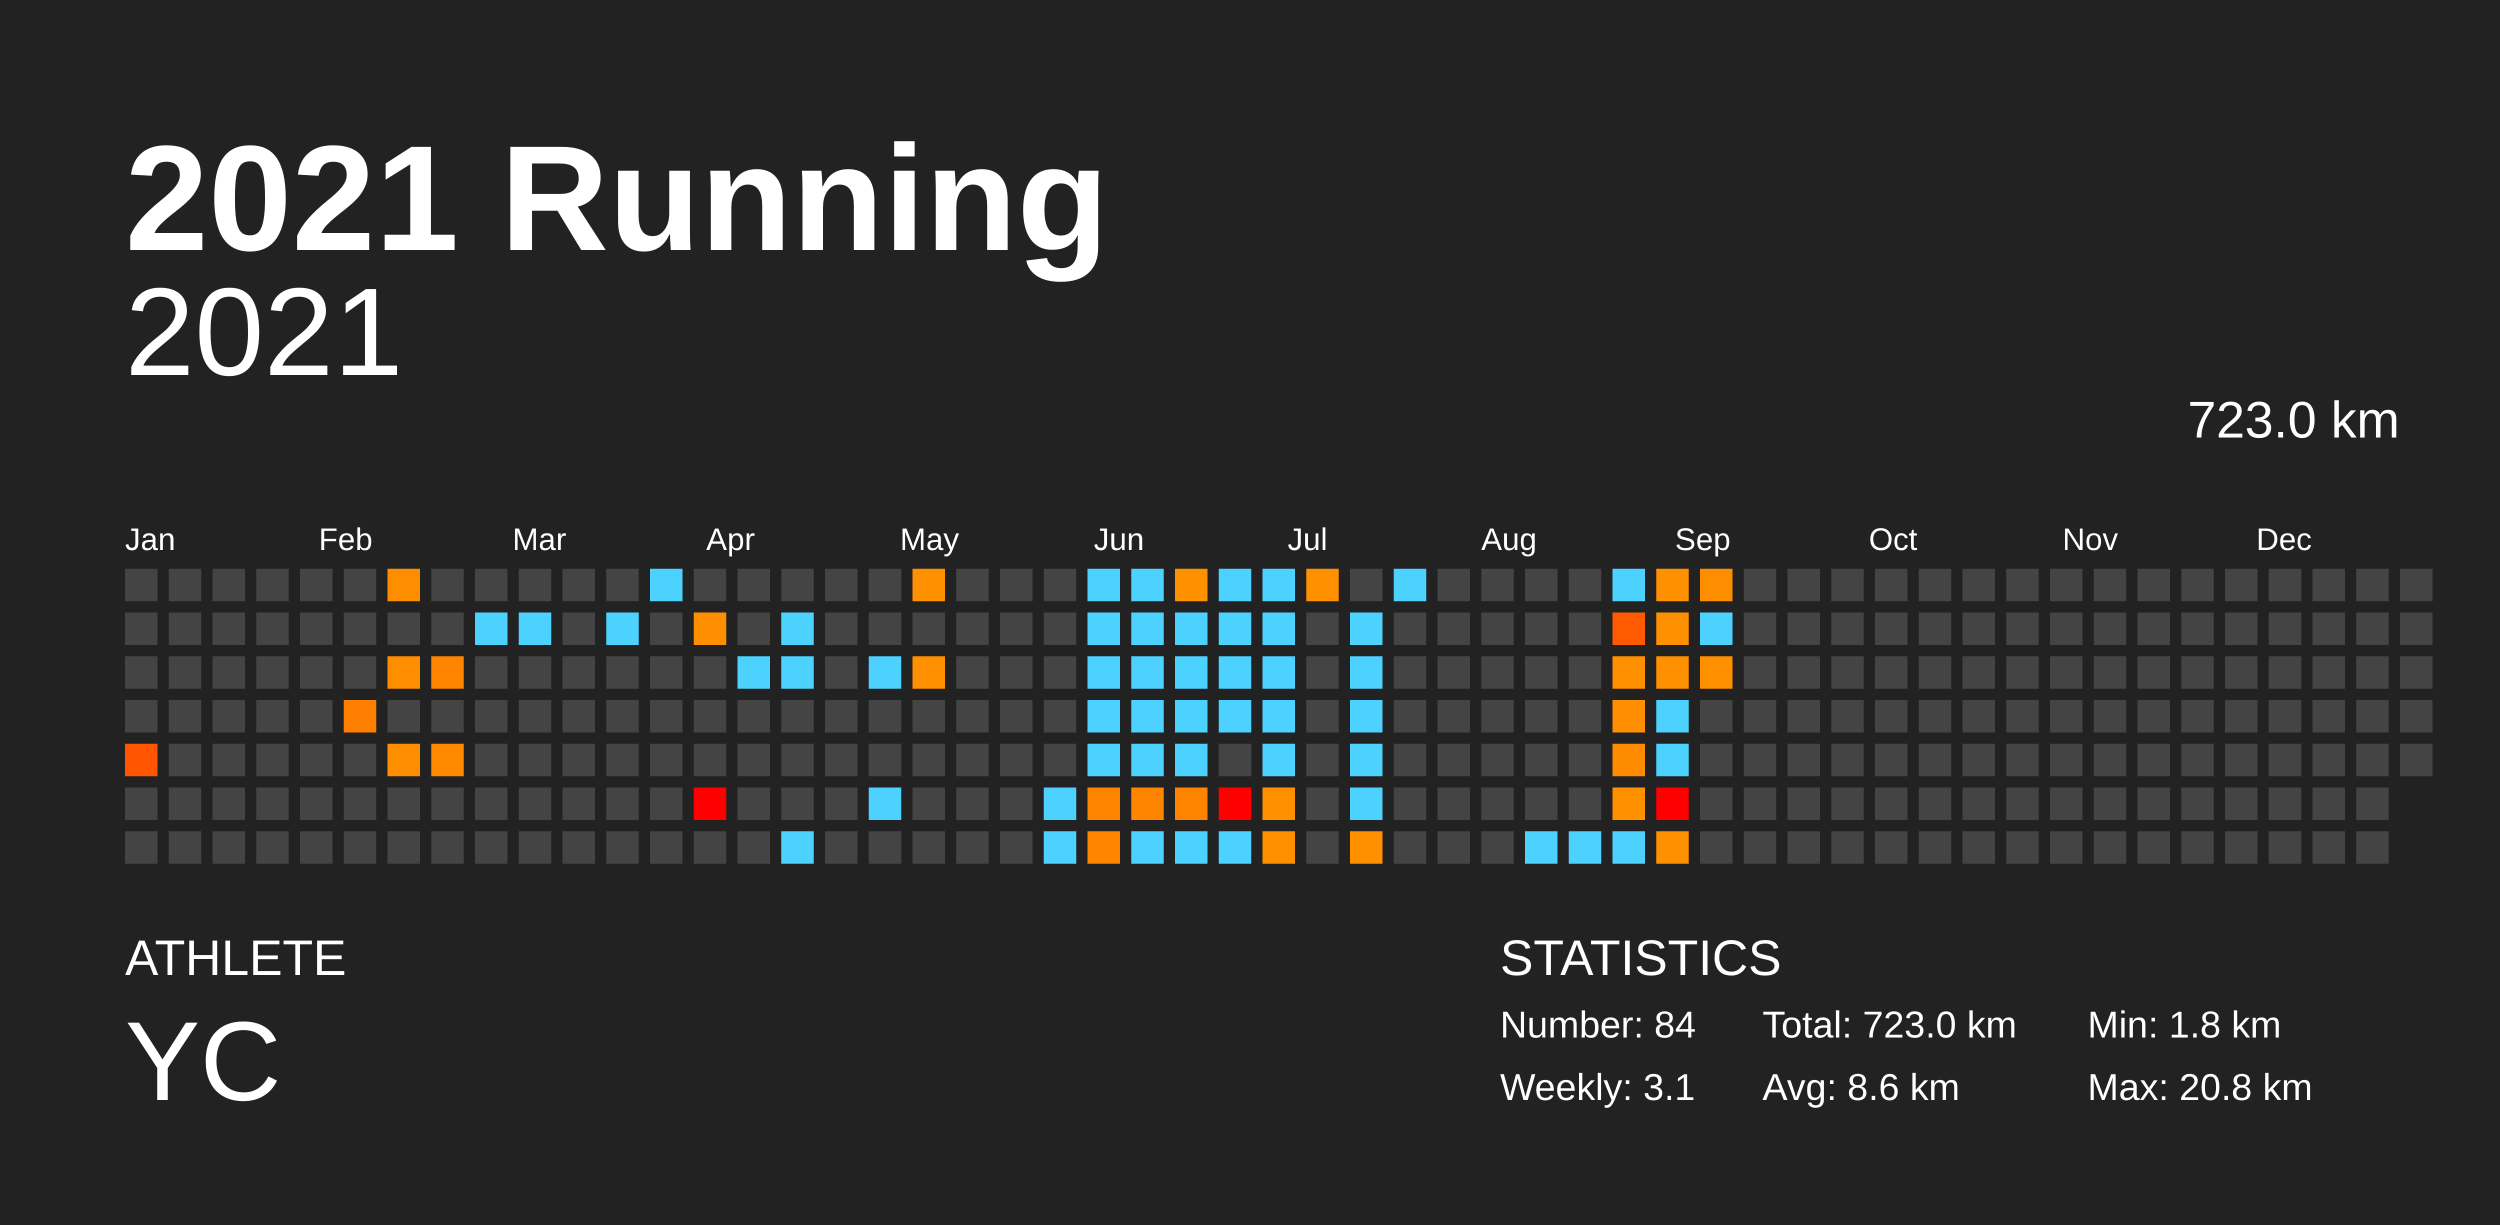
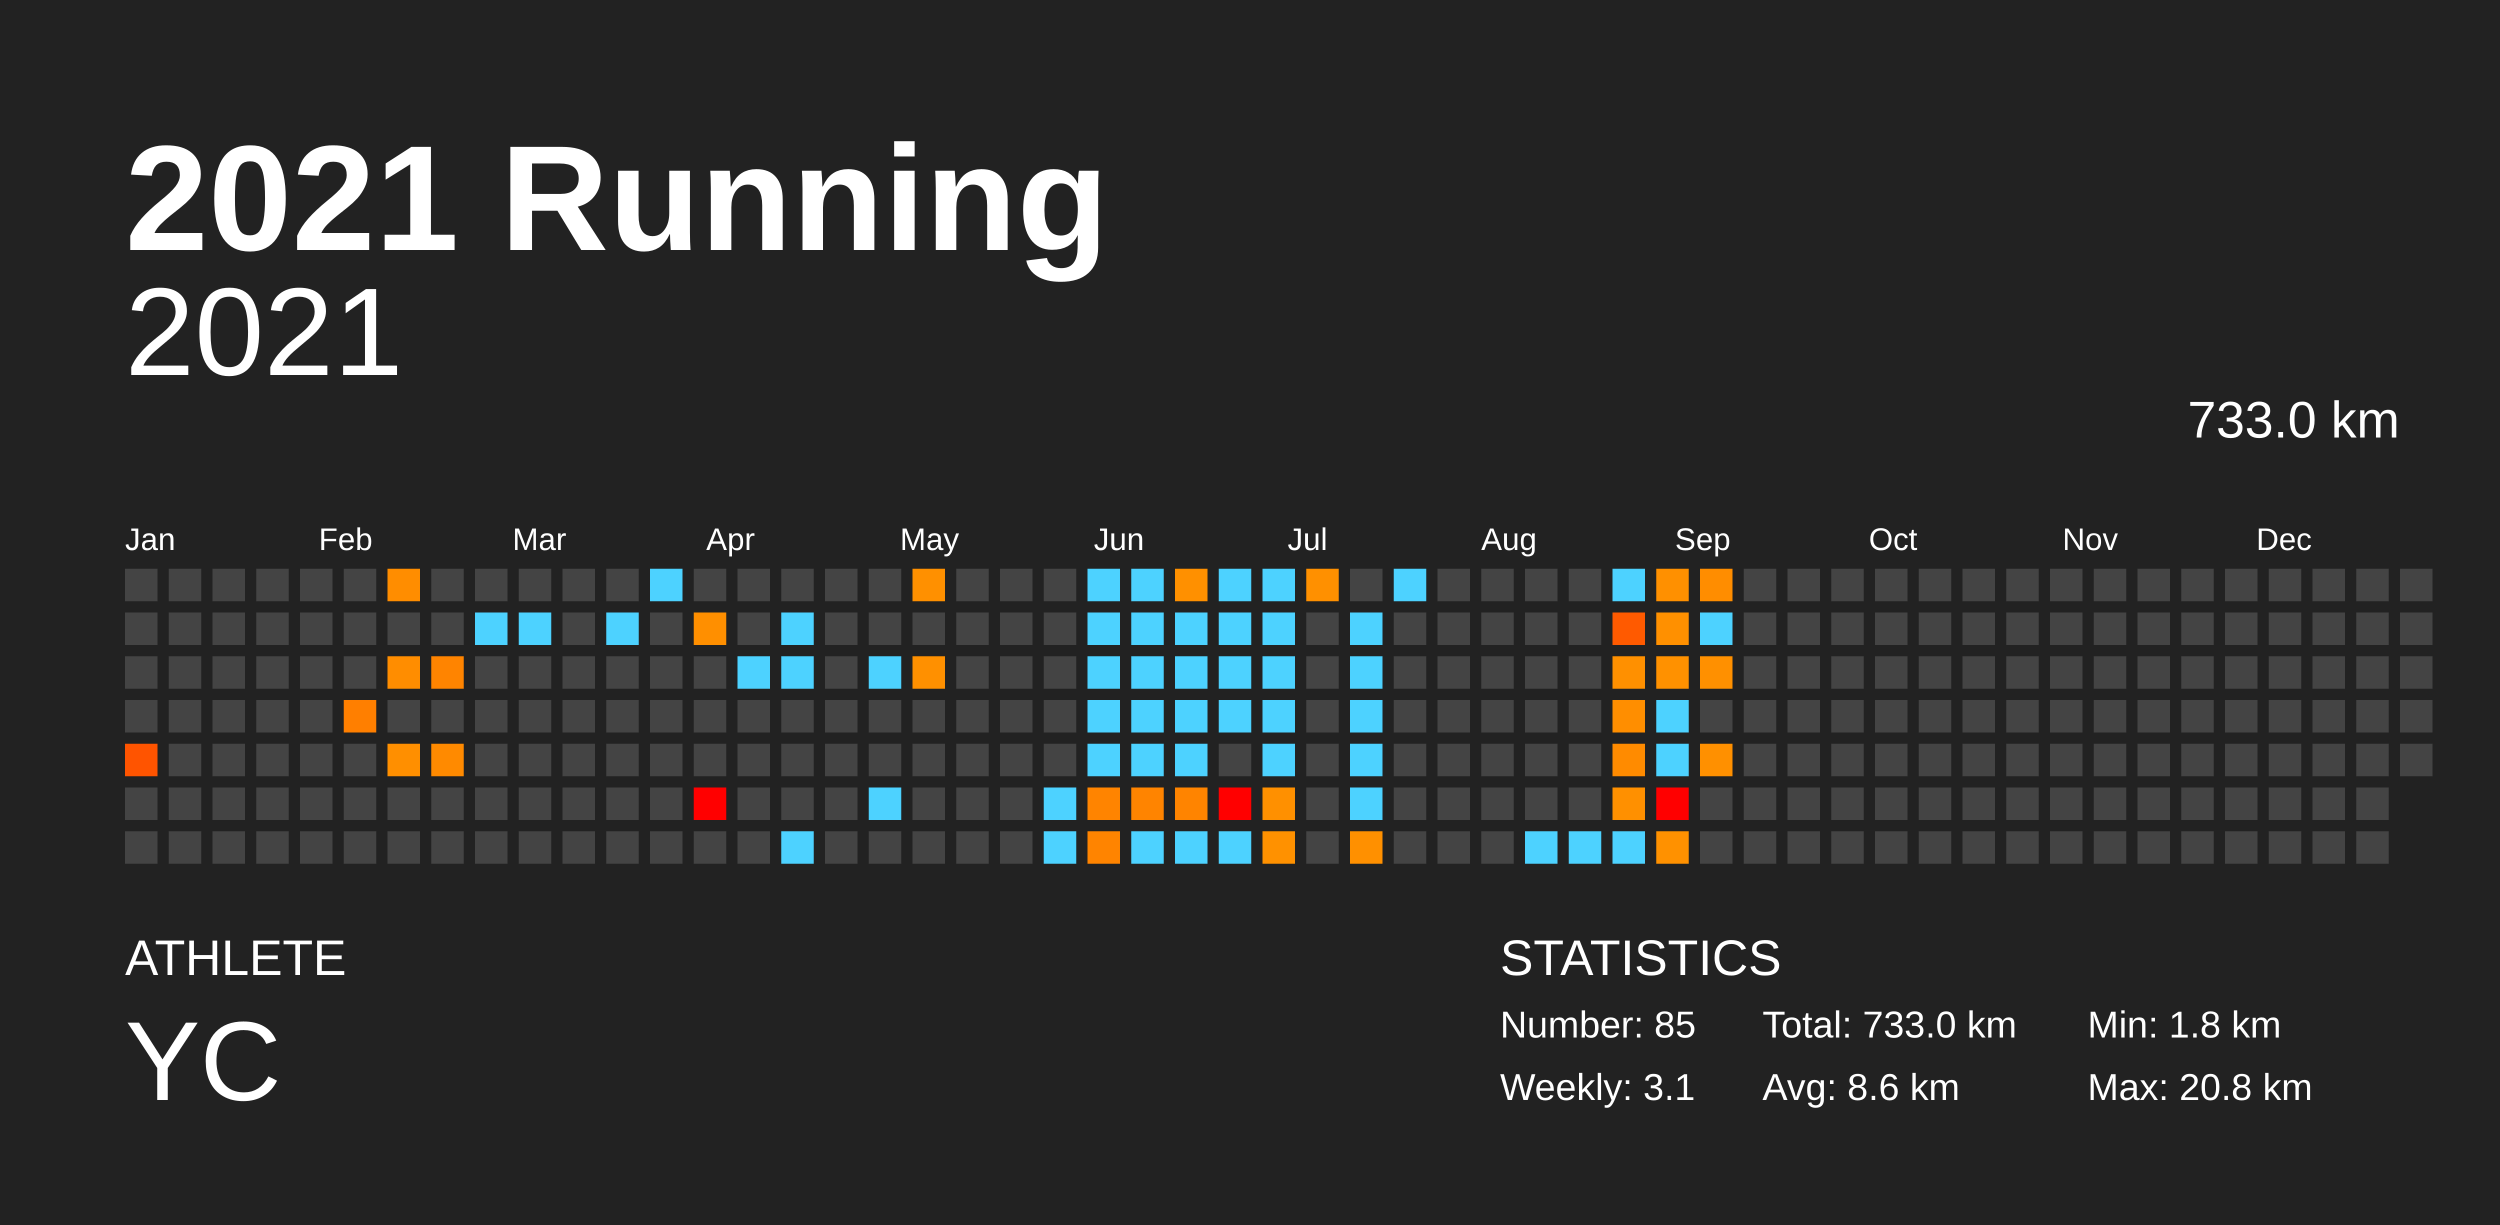
<svg xmlns="http://www.w3.org/2000/svg" baseProfile="full" height="98mm" version="1.1" viewBox="0,0,200,98" width="200mm">
  <defs />
  <rect fill="#222222" height="98" width="200" x="0" y="0" />
  <text fill="#FFFFFF" style="font-size:12px; font-family:Arial; font-weight:bold;" x="10" y="20">2021 Running</text>
  <text fill="#FFFFFF" style="font-size:4px; font-family:Arial" x="10" y="78">ATHLETE</text>
  <text fill="#FFFFFF" style="font-size:9px; font-family:Arial" x="10" y="88">YC</text>
  <text fill="#FFFFFF" style="font-size:4px; font-family:Arial" x="120" y="78">STATISTICS</text>
-   <text fill="#FFFFFF" style="font-size:3px; font-family:Arial" x="120" y="83">Number: 84</text>
+   <text fill="#FFFFFF" style="font-size:3px; font-family:Arial" x="120" y="83">Number: 85</text>
  <text fill="#FFFFFF" style="font-size:3px; font-family:Arial" x="120" y="88">Weekly: 3.1</text>
-   <text fill="#FFFFFF" style="font-size:3px; font-family:Arial" x="141" y="83">Total: 723.0 km</text>
+   <text fill="#FFFFFF" style="font-size:3px; font-family:Arial" x="141" y="83">Total: 733.0 km</text>
  <text fill="#FFFFFF" style="font-size:3px; font-family:Arial" x="141" y="88">Avg: 8.6 km</text>
  <text fill="#FFFFFF" style="font-size:3px; font-family:Arial" x="167" y="83">Min: 1.8 km</text>
  <text fill="#FFFFFF" style="font-size:3px; font-family:Arial" x="167" y="88">Max: 20.8 km</text>
  <text alignment-baseline="hanging" fill="#FFFFFF" style="font-size:10.0px; font-family:Arial;" x="10" y="30">2021</text>
-   <text alignment-baseline="hanging" fill="#FFFFFF" style="font-size:4.125px; font-family:Arial;" x="175" y="35">723.0 km</text>
+   <text alignment-baseline="hanging" fill="#FFFFFF" style="font-size:4.125px; font-family:Arial;" x="175" y="35">733.0 km</text>
  <text fill="#FFFFFF" style="font-size:2.5px; font-family:Arial" x="10.0" y="44">Jan</text>
  <text fill="#FFFFFF" style="font-size:2.5px; font-family:Arial" x="25.5" y="44">Feb</text>
  <text fill="#FFFFFF" style="font-size:2.5px; font-family:Arial" x="41.0" y="44">Mar</text>
  <text fill="#FFFFFF" style="font-size:2.5px; font-family:Arial" x="56.5" y="44">Apr</text>
  <text fill="#FFFFFF" style="font-size:2.5px; font-family:Arial" x="72.0" y="44">May</text>
  <text fill="#FFFFFF" style="font-size:2.5px; font-family:Arial" x="87.5" y="44">Jun</text>
  <text fill="#FFFFFF" style="font-size:2.5px; font-family:Arial" x="103.0" y="44">Jul</text>
  <text fill="#FFFFFF" style="font-size:2.5px; font-family:Arial" x="118.5" y="44">Aug</text>
  <text fill="#FFFFFF" style="font-size:2.5px; font-family:Arial" x="134.0" y="44">Sep</text>
  <text fill="#FFFFFF" style="font-size:2.5px; font-family:Arial" x="149.5" y="44">Oct</text>
  <text fill="#FFFFFF" style="font-size:2.5px; font-family:Arial" x="165.0" y="44">Nov</text>
  <text fill="#FFFFFF" style="font-size:2.5px; font-family:Arial" x="180.5" y="44">Dec</text>
  <rect fill="#444444" height="2.6" width="2.6" x="10.0" y="45.5" />
  <rect fill="#444444" height="2.6" width="2.6" x="10.0" y="49.0" />
  <rect fill="#444444" height="2.6" width="2.6" x="10.0" y="52.5" />
  <rect fill="#444444" height="2.6" width="2.6" x="10.0" y="56.0" />
  <rect fill="#ff5400" height="2.6" width="2.6" x="10.0" y="59.5" />
  <rect fill="#444444" height="2.6" width="2.6" x="10.0" y="63.0" />
  <rect fill="#444444" height="2.6" width="2.6" x="10.0" y="66.5" />
  <rect fill="#444444" height="2.6" width="2.6" x="13.5" y="45.5" />
  <rect fill="#444444" height="2.6" width="2.6" x="13.5" y="49.0" />
  <rect fill="#444444" height="2.6" width="2.6" x="13.5" y="52.5" />
  <rect fill="#444444" height="2.6" width="2.6" x="13.5" y="56.0" />
  <rect fill="#444444" height="2.6" width="2.6" x="13.5" y="59.5" />
  <rect fill="#444444" height="2.6" width="2.6" x="13.5" y="63.0" />
  <rect fill="#444444" height="2.6" width="2.6" x="13.5" y="66.5" />
  <rect fill="#444444" height="2.6" width="2.6" x="17.0" y="45.5" />
  <rect fill="#444444" height="2.6" width="2.6" x="17.0" y="49.0" />
  <rect fill="#444444" height="2.6" width="2.6" x="17.0" y="52.5" />
  <rect fill="#444444" height="2.6" width="2.6" x="17.0" y="56.0" />
  <rect fill="#444444" height="2.6" width="2.6" x="17.0" y="59.5" />
  <rect fill="#444444" height="2.6" width="2.6" x="17.0" y="63.0" />
  <rect fill="#444444" height="2.6" width="2.6" x="17.0" y="66.5" />
  <rect fill="#444444" height="2.6" width="2.6" x="20.5" y="45.5" />
  <rect fill="#444444" height="2.6" width="2.6" x="20.5" y="49.0" />
  <rect fill="#444444" height="2.6" width="2.6" x="20.5" y="52.5" />
  <rect fill="#444444" height="2.6" width="2.6" x="20.5" y="56.0" />
  <rect fill="#444444" height="2.6" width="2.6" x="20.5" y="59.5" />
  <rect fill="#444444" height="2.6" width="2.6" x="20.5" y="63.0" />
  <rect fill="#444444" height="2.6" width="2.6" x="20.5" y="66.5" />
  <rect fill="#444444" height="2.6" width="2.6" x="24.0" y="45.5" />
  <rect fill="#444444" height="2.6" width="2.6" x="24.0" y="49.0" />
  <rect fill="#444444" height="2.6" width="2.6" x="24.0" y="52.5" />
  <rect fill="#444444" height="2.6" width="2.6" x="24.0" y="56.0" />
  <rect fill="#444444" height="2.6" width="2.6" x="24.0" y="59.5" />
  <rect fill="#444444" height="2.6" width="2.6" x="24.0" y="63.0" />
  <rect fill="#444444" height="2.6" width="2.6" x="24.0" y="66.5" />
  <rect fill="#444444" height="2.6" width="2.6" x="27.5" y="45.5" />
  <rect fill="#444444" height="2.6" width="2.6" x="27.5" y="49.0" />
  <rect fill="#444444" height="2.6" width="2.6" x="27.5" y="52.5" />
  <rect fill="#ff7f00" height="2.6" width="2.6" x="27.5" y="56.0" />
  <rect fill="#444444" height="2.6" width="2.6" x="27.5" y="59.5" />
  <rect fill="#444444" height="2.6" width="2.6" x="27.5" y="63.0" />
  <rect fill="#444444" height="2.6" width="2.6" x="27.5" y="66.5" />
  <rect fill="#ff8d00" height="2.6" width="2.6" x="31.0" y="45.5" />
  <rect fill="#444444" height="2.6" width="2.6" x="31.0" y="49.0" />
  <rect fill="#ff8d00" height="2.6" width="2.6" x="31.0" y="52.5" />
  <rect fill="#444444" height="2.6" width="2.6" x="31.0" y="56.0" />
  <rect fill="#ff8f00" height="2.6" width="2.6" x="31.0" y="59.5" />
  <rect fill="#444444" height="2.6" width="2.6" x="31.0" y="63.0" />
  <rect fill="#444444" height="2.6" width="2.6" x="31.0" y="66.5" />
  <rect fill="#444444" height="2.6" width="2.6" x="34.5" y="45.5" />
  <rect fill="#444444" height="2.6" width="2.6" x="34.5" y="49.0" />
  <rect fill="#ff8400" height="2.6" width="2.6" x="34.5" y="52.5" />
  <rect fill="#444444" height="2.6" width="2.6" x="34.5" y="56.0" />
  <rect fill="#ff8a00" height="2.6" width="2.6" x="34.5" y="59.5" />
  <rect fill="#444444" height="2.6" width="2.6" x="34.5" y="63.0" />
  <rect fill="#444444" height="2.6" width="2.6" x="34.5" y="66.5" />
  <rect fill="#444444" height="2.6" width="2.6" x="38.0" y="45.5" />
  <rect fill="#4dd2ff" height="2.6" width="2.6" x="38.0" y="49.0" />
  <rect fill="#444444" height="2.6" width="2.6" x="38.0" y="52.5" />
  <rect fill="#444444" height="2.6" width="2.6" x="38.0" y="56.0" />
  <rect fill="#444444" height="2.6" width="2.6" x="38.0" y="59.5" />
  <rect fill="#444444" height="2.6" width="2.6" x="38.0" y="63.0" />
  <rect fill="#444444" height="2.6" width="2.6" x="38.0" y="66.5" />
  <rect fill="#444444" height="2.6" width="2.6" x="41.5" y="45.5" />
  <rect fill="#4dd2ff" height="2.6" width="2.6" x="41.5" y="49.0" />
  <rect fill="#444444" height="2.6" width="2.6" x="41.5" y="52.5" />
  <rect fill="#444444" height="2.6" width="2.6" x="41.5" y="56.0" />
  <rect fill="#444444" height="2.6" width="2.6" x="41.5" y="59.5" />
  <rect fill="#444444" height="2.6" width="2.6" x="41.5" y="63.0" />
  <rect fill="#444444" height="2.6" width="2.6" x="41.5" y="66.5" />
  <rect fill="#444444" height="2.6" width="2.6" x="45.0" y="45.5" />
  <rect fill="#444444" height="2.6" width="2.6" x="45.0" y="49.0" />
  <rect fill="#444444" height="2.6" width="2.6" x="45.0" y="52.5" />
  <rect fill="#444444" height="2.6" width="2.6" x="45.0" y="56.0" />
  <rect fill="#444444" height="2.6" width="2.6" x="45.0" y="59.5" />
  <rect fill="#444444" height="2.6" width="2.6" x="45.0" y="63.0" />
  <rect fill="#444444" height="2.6" width="2.6" x="45.0" y="66.5" />
  <rect fill="#444444" height="2.6" width="2.6" x="48.5" y="45.5" />
  <rect fill="#4dd2ff" height="2.6" width="2.6" x="48.5" y="49.0" />
  <rect fill="#444444" height="2.6" width="2.6" x="48.5" y="52.5" />
  <rect fill="#444444" height="2.6" width="2.6" x="48.5" y="56.0" />
  <rect fill="#444444" height="2.6" width="2.6" x="48.5" y="59.5" />
  <rect fill="#444444" height="2.6" width="2.6" x="48.5" y="63.0" />
  <rect fill="#444444" height="2.6" width="2.6" x="48.5" y="66.5" />
  <rect fill="#4dd2ff" height="2.6" width="2.6" x="52.0" y="45.5" />
  <rect fill="#444444" height="2.6" width="2.6" x="52.0" y="49.0" />
  <rect fill="#444444" height="2.6" width="2.6" x="52.0" y="52.5" />
  <rect fill="#444444" height="2.6" width="2.6" x="52.0" y="56.0" />
  <rect fill="#444444" height="2.6" width="2.6" x="52.0" y="59.5" />
  <rect fill="#444444" height="2.6" width="2.6" x="52.0" y="63.0" />
  <rect fill="#444444" height="2.6" width="2.6" x="52.0" y="66.5" />
  <rect fill="#444444" height="2.6" width="2.6" x="55.5" y="45.5" />
  <rect fill="#ff8f00" height="2.6" width="2.6" x="55.5" y="49.0" />
  <rect fill="#444444" height="2.6" width="2.6" x="55.5" y="52.5" />
  <rect fill="#444444" height="2.6" width="2.6" x="55.5" y="56.0" />
  <rect fill="#444444" height="2.6" width="2.6" x="55.5" y="59.5" />
  <rect fill="red" height="2.6" width="2.6" x="55.5" y="63.0" />
  <rect fill="#444444" height="2.6" width="2.6" x="55.5" y="66.5" />
  <rect fill="#444444" height="2.6" width="2.6" x="59.0" y="45.5" />
  <rect fill="#444444" height="2.6" width="2.6" x="59.0" y="49.0" />
  <rect fill="#4dd2ff" height="2.6" width="2.6" x="59.0" y="52.5" />
  <rect fill="#444444" height="2.6" width="2.6" x="59.0" y="56.0" />
  <rect fill="#444444" height="2.6" width="2.6" x="59.0" y="59.5" />
  <rect fill="#444444" height="2.6" width="2.6" x="59.0" y="63.0" />
  <rect fill="#444444" height="2.6" width="2.6" x="59.0" y="66.5" />
  <rect fill="#444444" height="2.6" width="2.6" x="62.5" y="45.5" />
  <rect fill="#4dd2ff" height="2.6" width="2.6" x="62.5" y="49.0" />
  <rect fill="#4dd2ff" height="2.6" width="2.6" x="62.5" y="52.5" />
  <rect fill="#444444" height="2.6" width="2.6" x="62.5" y="56.0" />
  <rect fill="#444444" height="2.6" width="2.6" x="62.5" y="59.5" />
  <rect fill="#444444" height="2.6" width="2.6" x="62.5" y="63.0" />
  <rect fill="#4dd2ff" height="2.6" width="2.6" x="62.5" y="66.5" />
  <rect fill="#444444" height="2.6" width="2.6" x="66.0" y="45.5" />
  <rect fill="#444444" height="2.6" width="2.6" x="66.0" y="49.0" />
  <rect fill="#444444" height="2.6" width="2.6" x="66.0" y="52.5" />
  <rect fill="#444444" height="2.6" width="2.6" x="66.0" y="56.0" />
  <rect fill="#444444" height="2.6" width="2.6" x="66.0" y="59.5" />
  <rect fill="#444444" height="2.6" width="2.6" x="66.0" y="63.0" />
  <rect fill="#444444" height="2.6" width="2.6" x="66.0" y="66.5" />
  <rect fill="#444444" height="2.6" width="2.6" x="69.5" y="45.5" />
  <rect fill="#444444" height="2.6" width="2.6" x="69.5" y="49.0" />
  <rect fill="#4dd2ff" height="2.6" width="2.6" x="69.5" y="52.5" />
  <rect fill="#444444" height="2.6" width="2.6" x="69.5" y="56.0" />
  <rect fill="#444444" height="2.6" width="2.6" x="69.5" y="59.5" />
  <rect fill="#4dd2ff" height="2.6" width="2.6" x="69.5" y="63.0" />
  <rect fill="#444444" height="2.6" width="2.6" x="69.5" y="66.5" />
  <rect fill="#ff9000" height="2.6" width="2.6" x="73.0" y="45.5" />
  <rect fill="#444444" height="2.6" width="2.6" x="73.0" y="49.0" />
  <rect fill="#ff9000" height="2.6" width="2.6" x="73.0" y="52.5" />
  <rect fill="#444444" height="2.6" width="2.6" x="73.0" y="56.0" />
  <rect fill="#444444" height="2.6" width="2.6" x="73.0" y="59.5" />
  <rect fill="#444444" height="2.6" width="2.6" x="73.0" y="63.0" />
  <rect fill="#444444" height="2.6" width="2.6" x="73.0" y="66.5" />
  <rect fill="#444444" height="2.6" width="2.6" x="76.5" y="45.5" />
  <rect fill="#444444" height="2.6" width="2.6" x="76.5" y="49.0" />
  <rect fill="#444444" height="2.6" width="2.6" x="76.5" y="52.5" />
  <rect fill="#444444" height="2.6" width="2.6" x="76.5" y="56.0" />
  <rect fill="#444444" height="2.6" width="2.6" x="76.5" y="59.5" />
  <rect fill="#444444" height="2.6" width="2.6" x="76.5" y="63.0" />
  <rect fill="#444444" height="2.6" width="2.6" x="76.5" y="66.5" />
  <rect fill="#444444" height="2.6" width="2.6" x="80.0" y="45.5" />
  <rect fill="#444444" height="2.6" width="2.6" x="80.0" y="49.0" />
  <rect fill="#444444" height="2.6" width="2.6" x="80.0" y="52.5" />
  <rect fill="#444444" height="2.6" width="2.6" x="80.0" y="56.0" />
  <rect fill="#444444" height="2.6" width="2.6" x="80.0" y="59.5" />
  <rect fill="#444444" height="2.6" width="2.6" x="80.0" y="63.0" />
  <rect fill="#444444" height="2.6" width="2.6" x="80.0" y="66.5" />
  <rect fill="#444444" height="2.6" width="2.6" x="83.5" y="45.5" />
  <rect fill="#444444" height="2.6" width="2.6" x="83.5" y="49.0" />
  <rect fill="#444444" height="2.6" width="2.6" x="83.5" y="52.5" />
  <rect fill="#444444" height="2.6" width="2.6" x="83.5" y="56.0" />
  <rect fill="#444444" height="2.6" width="2.6" x="83.5" y="59.5" />
  <rect fill="#4dd2ff" height="2.6" width="2.6" x="83.5" y="63.0" />
  <rect fill="#4dd2ff" height="2.6" width="2.6" x="83.5" y="66.5" />
  <rect fill="#4dd2ff" height="2.6" width="2.6" x="87.0" y="45.5" />
  <rect fill="#4dd2ff" height="2.6" width="2.6" x="87.0" y="49.0" />
  <rect fill="#4dd2ff" height="2.6" width="2.6" x="87.0" y="52.5" />
  <rect fill="#4dd2ff" height="2.6" width="2.6" x="87.0" y="56.0" />
  <rect fill="#4dd2ff" height="2.6" width="2.6" x="87.0" y="59.5" />
  <rect fill="#ff8400" height="2.6" width="2.6" x="87.0" y="63.0" />
  <rect fill="#ff8400" height="2.6" width="2.6" x="87.0" y="66.5" />
  <rect fill="#4dd2ff" height="2.6" width="2.6" x="90.5" y="45.5" />
  <rect fill="#4dd2ff" height="2.6" width="2.6" x="90.5" y="49.0" />
  <rect fill="#4dd2ff" height="2.6" width="2.6" x="90.5" y="52.5" />
  <rect fill="#4dd2ff" height="2.6" width="2.6" x="90.5" y="56.0" />
  <rect fill="#4dd2ff" height="2.6" width="2.6" x="90.5" y="59.5" />
  <rect fill="#ff8400" height="2.6" width="2.6" x="90.5" y="63.0" />
  <rect fill="#4dd2ff" height="2.6" width="2.6" x="90.5" y="66.5" />
  <rect fill="#ff9000" height="2.6" width="2.6" x="94.0" y="45.5" />
  <rect fill="#4dd2ff" height="2.6" width="2.6" x="94.0" y="49.0" />
  <rect fill="#4dd2ff" height="2.6" width="2.6" x="94.0" y="52.5" />
  <rect fill="#4dd2ff" height="2.6" width="2.6" x="94.0" y="56.0" />
  <rect fill="#4dd2ff" height="2.6" width="2.6" x="94.0" y="59.5" />
  <rect fill="#ff8400" height="2.6" width="2.6" x="94.0" y="63.0" />
  <rect fill="#4dd2ff" height="2.6" width="2.6" x="94.0" y="66.5" />
  <rect fill="#4dd2ff" height="2.6" width="2.6" x="97.5" y="45.5" />
  <rect fill="#4dd2ff" height="2.6" width="2.6" x="97.5" y="49.0" />
  <rect fill="#4dd2ff" height="2.6" width="2.6" x="97.5" y="52.5" />
  <rect fill="#4dd2ff" height="2.6" width="2.6" x="97.5" y="56.0" />
  <rect fill="#444444" height="2.6" width="2.6" x="97.5" y="59.5" />
  <rect fill="red" height="2.6" width="2.6" x="97.5" y="63.0" />
  <rect fill="#4dd2ff" height="2.6" width="2.6" x="97.5" y="66.5" />
  <rect fill="#4dd2ff" height="2.6" width="2.6" x="101.0" y="45.5" />
  <rect fill="#4dd2ff" height="2.6" width="2.6" x="101.0" y="49.0" />
  <rect fill="#4dd2ff" height="2.6" width="2.6" x="101.0" y="52.5" />
  <rect fill="#4dd2ff" height="2.6" width="2.6" x="101.0" y="56.0" />
  <rect fill="#4dd2ff" height="2.6" width="2.6" x="101.0" y="59.5" />
  <rect fill="#ff9000" height="2.6" width="2.6" x="101.0" y="63.0" />
  <rect fill="#ff9100" height="2.6" width="2.6" x="101.0" y="66.5" />
  <rect fill="#ff9000" height="2.6" width="2.6" x="104.5" y="45.5" />
  <rect fill="#444444" height="2.6" width="2.6" x="104.5" y="49.0" />
  <rect fill="#444444" height="2.6" width="2.6" x="104.5" y="52.5" />
  <rect fill="#444444" height="2.6" width="2.6" x="104.5" y="56.0" />
  <rect fill="#444444" height="2.6" width="2.6" x="104.5" y="59.5" />
  <rect fill="#444444" height="2.6" width="2.6" x="104.5" y="63.0" />
  <rect fill="#444444" height="2.6" width="2.6" x="104.5" y="66.5" />
  <rect fill="#444444" height="2.6" width="2.6" x="108.0" y="45.5" />
  <rect fill="#4dd2ff" height="2.6" width="2.6" x="108.0" y="49.0" />
  <rect fill="#4dd2ff" height="2.6" width="2.6" x="108.0" y="52.5" />
  <rect fill="#4dd2ff" height="2.6" width="2.6" x="108.0" y="56.0" />
  <rect fill="#4dd2ff" height="2.6" width="2.6" x="108.0" y="59.5" />
  <rect fill="#4dd2ff" height="2.6" width="2.6" x="108.0" y="63.0" />
  <rect fill="#ff9000" height="2.6" width="2.6" x="108.0" y="66.5" />
  <rect fill="#4dd2ff" height="2.6" width="2.6" x="111.5" y="45.5" />
  <rect fill="#444444" height="2.6" width="2.6" x="111.5" y="49.0" />
  <rect fill="#444444" height="2.6" width="2.6" x="111.5" y="52.5" />
  <rect fill="#444444" height="2.6" width="2.6" x="111.5" y="56.0" />
  <rect fill="#444444" height="2.6" width="2.6" x="111.5" y="59.5" />
  <rect fill="#444444" height="2.6" width="2.6" x="111.5" y="63.0" />
  <rect fill="#444444" height="2.6" width="2.6" x="111.5" y="66.5" />
  <rect fill="#444444" height="2.6" width="2.6" x="115.0" y="45.5" />
  <rect fill="#444444" height="2.6" width="2.6" x="115.0" y="49.0" />
  <rect fill="#444444" height="2.6" width="2.6" x="115.0" y="52.5" />
  <rect fill="#444444" height="2.6" width="2.6" x="115.0" y="56.0" />
  <rect fill="#444444" height="2.6" width="2.6" x="115.0" y="59.5" />
  <rect fill="#444444" height="2.6" width="2.6" x="115.0" y="63.0" />
  <rect fill="#444444" height="2.6" width="2.6" x="115.0" y="66.5" />
  <rect fill="#444444" height="2.6" width="2.6" x="118.5" y="45.5" />
  <rect fill="#444444" height="2.6" width="2.6" x="118.5" y="49.0" />
  <rect fill="#444444" height="2.6" width="2.6" x="118.5" y="52.5" />
  <rect fill="#444444" height="2.6" width="2.6" x="118.5" y="56.0" />
  <rect fill="#444444" height="2.6" width="2.6" x="118.5" y="59.5" />
  <rect fill="#444444" height="2.6" width="2.6" x="118.5" y="63.0" />
  <rect fill="#444444" height="2.6" width="2.6" x="118.5" y="66.5" />
  <rect fill="#444444" height="2.6" width="2.6" x="122.0" y="45.5" />
  <rect fill="#444444" height="2.6" width="2.6" x="122.0" y="49.0" />
  <rect fill="#444444" height="2.6" width="2.6" x="122.0" y="52.5" />
  <rect fill="#444444" height="2.6" width="2.6" x="122.0" y="56.0" />
  <rect fill="#444444" height="2.6" width="2.6" x="122.0" y="59.5" />
  <rect fill="#444444" height="2.6" width="2.6" x="122.0" y="63.0" />
  <rect fill="#4dd2ff" height="2.6" width="2.6" x="122.0" y="66.5" />
  <rect fill="#444444" height="2.6" width="2.6" x="125.5" y="45.5" />
  <rect fill="#444444" height="2.6" width="2.6" x="125.5" y="49.0" />
  <rect fill="#444444" height="2.6" width="2.6" x="125.5" y="52.5" />
  <rect fill="#444444" height="2.6" width="2.6" x="125.5" y="56.0" />
  <rect fill="#444444" height="2.6" width="2.6" x="125.5" y="59.5" />
  <rect fill="#444444" height="2.6" width="2.6" x="125.5" y="63.0" />
  <rect fill="#4dd2ff" height="2.6" width="2.6" x="125.5" y="66.5" />
  <rect fill="#4dd2ff" height="2.6" width="2.6" x="129.0" y="45.5" />
  <rect fill="#ff5a00" height="2.6" width="2.6" x="129.0" y="49.0" />
  <rect fill="#ff9000" height="2.6" width="2.6" x="129.0" y="52.5" />
  <rect fill="#ff8e00" height="2.6" width="2.6" x="129.0" y="56.0" />
  <rect fill="#ff8b00" height="2.6" width="2.6" x="129.0" y="59.5" />
  <rect fill="#ff9000" height="2.6" width="2.6" x="129.0" y="63.0" />
  <rect fill="#4dd2ff" height="2.6" width="2.6" x="129.0" y="66.5" />
  <rect fill="#ff9000" height="2.6" width="2.6" x="132.5" y="45.5" />
  <rect fill="#ff9000" height="2.6" width="2.6" x="132.5" y="49.0" />
  <rect fill="#ff9100" height="2.6" width="2.6" x="132.5" y="52.5" />
  <rect fill="#4dd2ff" height="2.6" width="2.6" x="132.5" y="56.0" />
  <rect fill="#4dd2ff" height="2.6" width="2.6" x="132.5" y="59.5" />
  <rect fill="red" height="2.6" width="2.6" x="132.5" y="63.0" />
  <rect fill="#ff9100" height="2.6" width="2.6" x="132.5" y="66.5" />
  <rect fill="#ff8d00" height="2.6" width="2.6" x="136.0" y="45.5" />
  <rect fill="#4dd2ff" height="2.6" width="2.6" x="136.0" y="49.0" />
  <rect fill="#ff9000" height="2.6" width="2.6" x="136.0" y="52.5" />
  <rect fill="#444444" height="2.6" width="2.6" x="136.0" y="56.0" />
-   <rect fill="#444444" height="2.6" width="2.6" x="136.0" y="59.5" />
+   <rect fill="#ff9000" height="2.6" width="2.6" x="136.0" y="59.5" />
  <rect fill="#444444" height="2.6" width="2.6" x="136.0" y="63.0" />
  <rect fill="#444444" height="2.6" width="2.6" x="136.0" y="66.5" />
  <rect fill="#444444" height="2.6" width="2.6" x="139.5" y="45.5" />
  <rect fill="#444444" height="2.6" width="2.6" x="139.5" y="49.0" />
  <rect fill="#444444" height="2.6" width="2.6" x="139.5" y="52.5" />
  <rect fill="#444444" height="2.6" width="2.6" x="139.5" y="56.0" />
  <rect fill="#444444" height="2.6" width="2.6" x="139.5" y="59.5" />
  <rect fill="#444444" height="2.6" width="2.6" x="139.5" y="63.0" />
  <rect fill="#444444" height="2.6" width="2.6" x="139.5" y="66.5" />
  <rect fill="#444444" height="2.6" width="2.6" x="143.0" y="45.5" />
  <rect fill="#444444" height="2.6" width="2.6" x="143.0" y="49.0" />
  <rect fill="#444444" height="2.6" width="2.6" x="143.0" y="52.5" />
  <rect fill="#444444" height="2.6" width="2.6" x="143.0" y="56.0" />
  <rect fill="#444444" height="2.6" width="2.6" x="143.0" y="59.5" />
  <rect fill="#444444" height="2.6" width="2.6" x="143.0" y="63.0" />
  <rect fill="#444444" height="2.6" width="2.6" x="143.0" y="66.5" />
  <rect fill="#444444" height="2.6" width="2.6" x="146.5" y="45.5" />
  <rect fill="#444444" height="2.6" width="2.6" x="146.5" y="49.0" />
  <rect fill="#444444" height="2.6" width="2.6" x="146.5" y="52.5" />
  <rect fill="#444444" height="2.6" width="2.6" x="146.5" y="56.0" />
  <rect fill="#444444" height="2.6" width="2.6" x="146.5" y="59.5" />
  <rect fill="#444444" height="2.6" width="2.6" x="146.5" y="63.0" />
  <rect fill="#444444" height="2.6" width="2.6" x="146.5" y="66.5" />
  <rect fill="#444444" height="2.6" width="2.6" x="150.0" y="45.5" />
  <rect fill="#444444" height="2.6" width="2.6" x="150.0" y="49.0" />
  <rect fill="#444444" height="2.6" width="2.6" x="150.0" y="52.5" />
  <rect fill="#444444" height="2.6" width="2.6" x="150.0" y="56.0" />
  <rect fill="#444444" height="2.6" width="2.6" x="150.0" y="59.5" />
  <rect fill="#444444" height="2.6" width="2.6" x="150.0" y="63.0" />
  <rect fill="#444444" height="2.6" width="2.6" x="150.0" y="66.5" />
  <rect fill="#444444" height="2.6" width="2.6" x="153.5" y="45.5" />
  <rect fill="#444444" height="2.6" width="2.6" x="153.5" y="49.0" />
  <rect fill="#444444" height="2.6" width="2.6" x="153.5" y="52.5" />
  <rect fill="#444444" height="2.6" width="2.6" x="153.5" y="56.0" />
  <rect fill="#444444" height="2.6" width="2.6" x="153.5" y="59.5" />
  <rect fill="#444444" height="2.6" width="2.6" x="153.5" y="63.0" />
  <rect fill="#444444" height="2.6" width="2.6" x="153.5" y="66.5" />
  <rect fill="#444444" height="2.6" width="2.6" x="157.0" y="45.5" />
  <rect fill="#444444" height="2.6" width="2.6" x="157.0" y="49.0" />
  <rect fill="#444444" height="2.6" width="2.6" x="157.0" y="52.5" />
  <rect fill="#444444" height="2.6" width="2.6" x="157.0" y="56.0" />
  <rect fill="#444444" height="2.6" width="2.6" x="157.0" y="59.5" />
  <rect fill="#444444" height="2.6" width="2.6" x="157.0" y="63.0" />
  <rect fill="#444444" height="2.6" width="2.6" x="157.0" y="66.5" />
  <rect fill="#444444" height="2.6" width="2.6" x="160.5" y="45.5" />
  <rect fill="#444444" height="2.6" width="2.6" x="160.5" y="49.0" />
  <rect fill="#444444" height="2.6" width="2.6" x="160.5" y="52.5" />
  <rect fill="#444444" height="2.6" width="2.6" x="160.5" y="56.0" />
  <rect fill="#444444" height="2.6" width="2.6" x="160.5" y="59.5" />
  <rect fill="#444444" height="2.6" width="2.6" x="160.5" y="63.0" />
  <rect fill="#444444" height="2.6" width="2.6" x="160.5" y="66.5" />
  <rect fill="#444444" height="2.6" width="2.6" x="164.0" y="45.5" />
  <rect fill="#444444" height="2.6" width="2.6" x="164.0" y="49.0" />
  <rect fill="#444444" height="2.6" width="2.6" x="164.0" y="52.5" />
  <rect fill="#444444" height="2.6" width="2.6" x="164.0" y="56.0" />
  <rect fill="#444444" height="2.6" width="2.6" x="164.0" y="59.5" />
  <rect fill="#444444" height="2.6" width="2.6" x="164.0" y="63.0" />
  <rect fill="#444444" height="2.6" width="2.6" x="164.0" y="66.5" />
  <rect fill="#444444" height="2.6" width="2.6" x="167.5" y="45.5" />
  <rect fill="#444444" height="2.6" width="2.6" x="167.5" y="49.0" />
  <rect fill="#444444" height="2.6" width="2.6" x="167.5" y="52.5" />
  <rect fill="#444444" height="2.6" width="2.6" x="167.5" y="56.0" />
  <rect fill="#444444" height="2.6" width="2.6" x="167.5" y="59.5" />
  <rect fill="#444444" height="2.6" width="2.6" x="167.5" y="63.0" />
  <rect fill="#444444" height="2.6" width="2.6" x="167.5" y="66.5" />
  <rect fill="#444444" height="2.6" width="2.6" x="171.0" y="45.5" />
  <rect fill="#444444" height="2.6" width="2.6" x="171.0" y="49.0" />
  <rect fill="#444444" height="2.6" width="2.6" x="171.0" y="52.5" />
  <rect fill="#444444" height="2.6" width="2.6" x="171.0" y="56.0" />
  <rect fill="#444444" height="2.6" width="2.6" x="171.0" y="59.5" />
  <rect fill="#444444" height="2.6" width="2.6" x="171.0" y="63.0" />
  <rect fill="#444444" height="2.6" width="2.6" x="171.0" y="66.5" />
  <rect fill="#444444" height="2.6" width="2.6" x="174.5" y="45.5" />
  <rect fill="#444444" height="2.6" width="2.6" x="174.5" y="49.0" />
  <rect fill="#444444" height="2.6" width="2.6" x="174.5" y="52.5" />
  <rect fill="#444444" height="2.6" width="2.6" x="174.5" y="56.0" />
  <rect fill="#444444" height="2.6" width="2.6" x="174.5" y="59.5" />
  <rect fill="#444444" height="2.6" width="2.6" x="174.5" y="63.0" />
  <rect fill="#444444" height="2.6" width="2.6" x="174.5" y="66.5" />
  <rect fill="#444444" height="2.6" width="2.6" x="178.0" y="45.5" />
  <rect fill="#444444" height="2.6" width="2.6" x="178.0" y="49.0" />
  <rect fill="#444444" height="2.6" width="2.6" x="178.0" y="52.5" />
  <rect fill="#444444" height="2.6" width="2.6" x="178.0" y="56.0" />
  <rect fill="#444444" height="2.6" width="2.6" x="178.0" y="59.5" />
  <rect fill="#444444" height="2.6" width="2.6" x="178.0" y="63.0" />
  <rect fill="#444444" height="2.6" width="2.6" x="178.0" y="66.5" />
  <rect fill="#444444" height="2.6" width="2.6" x="181.5" y="45.5" />
  <rect fill="#444444" height="2.6" width="2.6" x="181.5" y="49.0" />
  <rect fill="#444444" height="2.6" width="2.6" x="181.5" y="52.5" />
  <rect fill="#444444" height="2.6" width="2.6" x="181.5" y="56.0" />
  <rect fill="#444444" height="2.6" width="2.6" x="181.5" y="59.5" />
  <rect fill="#444444" height="2.6" width="2.6" x="181.5" y="63.0" />
  <rect fill="#444444" height="2.6" width="2.6" x="181.5" y="66.5" />
  <rect fill="#444444" height="2.6" width="2.6" x="185.0" y="45.5" />
  <rect fill="#444444" height="2.6" width="2.6" x="185.0" y="49.0" />
  <rect fill="#444444" height="2.6" width="2.6" x="185.0" y="52.5" />
  <rect fill="#444444" height="2.6" width="2.6" x="185.0" y="56.0" />
  <rect fill="#444444" height="2.6" width="2.6" x="185.0" y="59.5" />
  <rect fill="#444444" height="2.6" width="2.6" x="185.0" y="63.0" />
  <rect fill="#444444" height="2.6" width="2.6" x="185.0" y="66.5" />
  <rect fill="#444444" height="2.6" width="2.6" x="188.5" y="45.5" />
  <rect fill="#444444" height="2.6" width="2.6" x="188.5" y="49.0" />
  <rect fill="#444444" height="2.6" width="2.6" x="188.5" y="52.5" />
  <rect fill="#444444" height="2.6" width="2.6" x="188.5" y="56.0" />
  <rect fill="#444444" height="2.6" width="2.6" x="188.5" y="59.5" />
  <rect fill="#444444" height="2.6" width="2.6" x="188.5" y="63.0" />
  <rect fill="#444444" height="2.6" width="2.6" x="188.5" y="66.5" />
  <rect fill="#444444" height="2.6" width="2.6" x="192.0" y="45.5" />
  <rect fill="#444444" height="2.6" width="2.6" x="192.0" y="49.0" />
  <rect fill="#444444" height="2.6" width="2.6" x="192.0" y="52.5" />
  <rect fill="#444444" height="2.6" width="2.6" x="192.0" y="56.0" />
  <rect fill="#444444" height="2.6" width="2.6" x="192.0" y="59.5" />
</svg>
